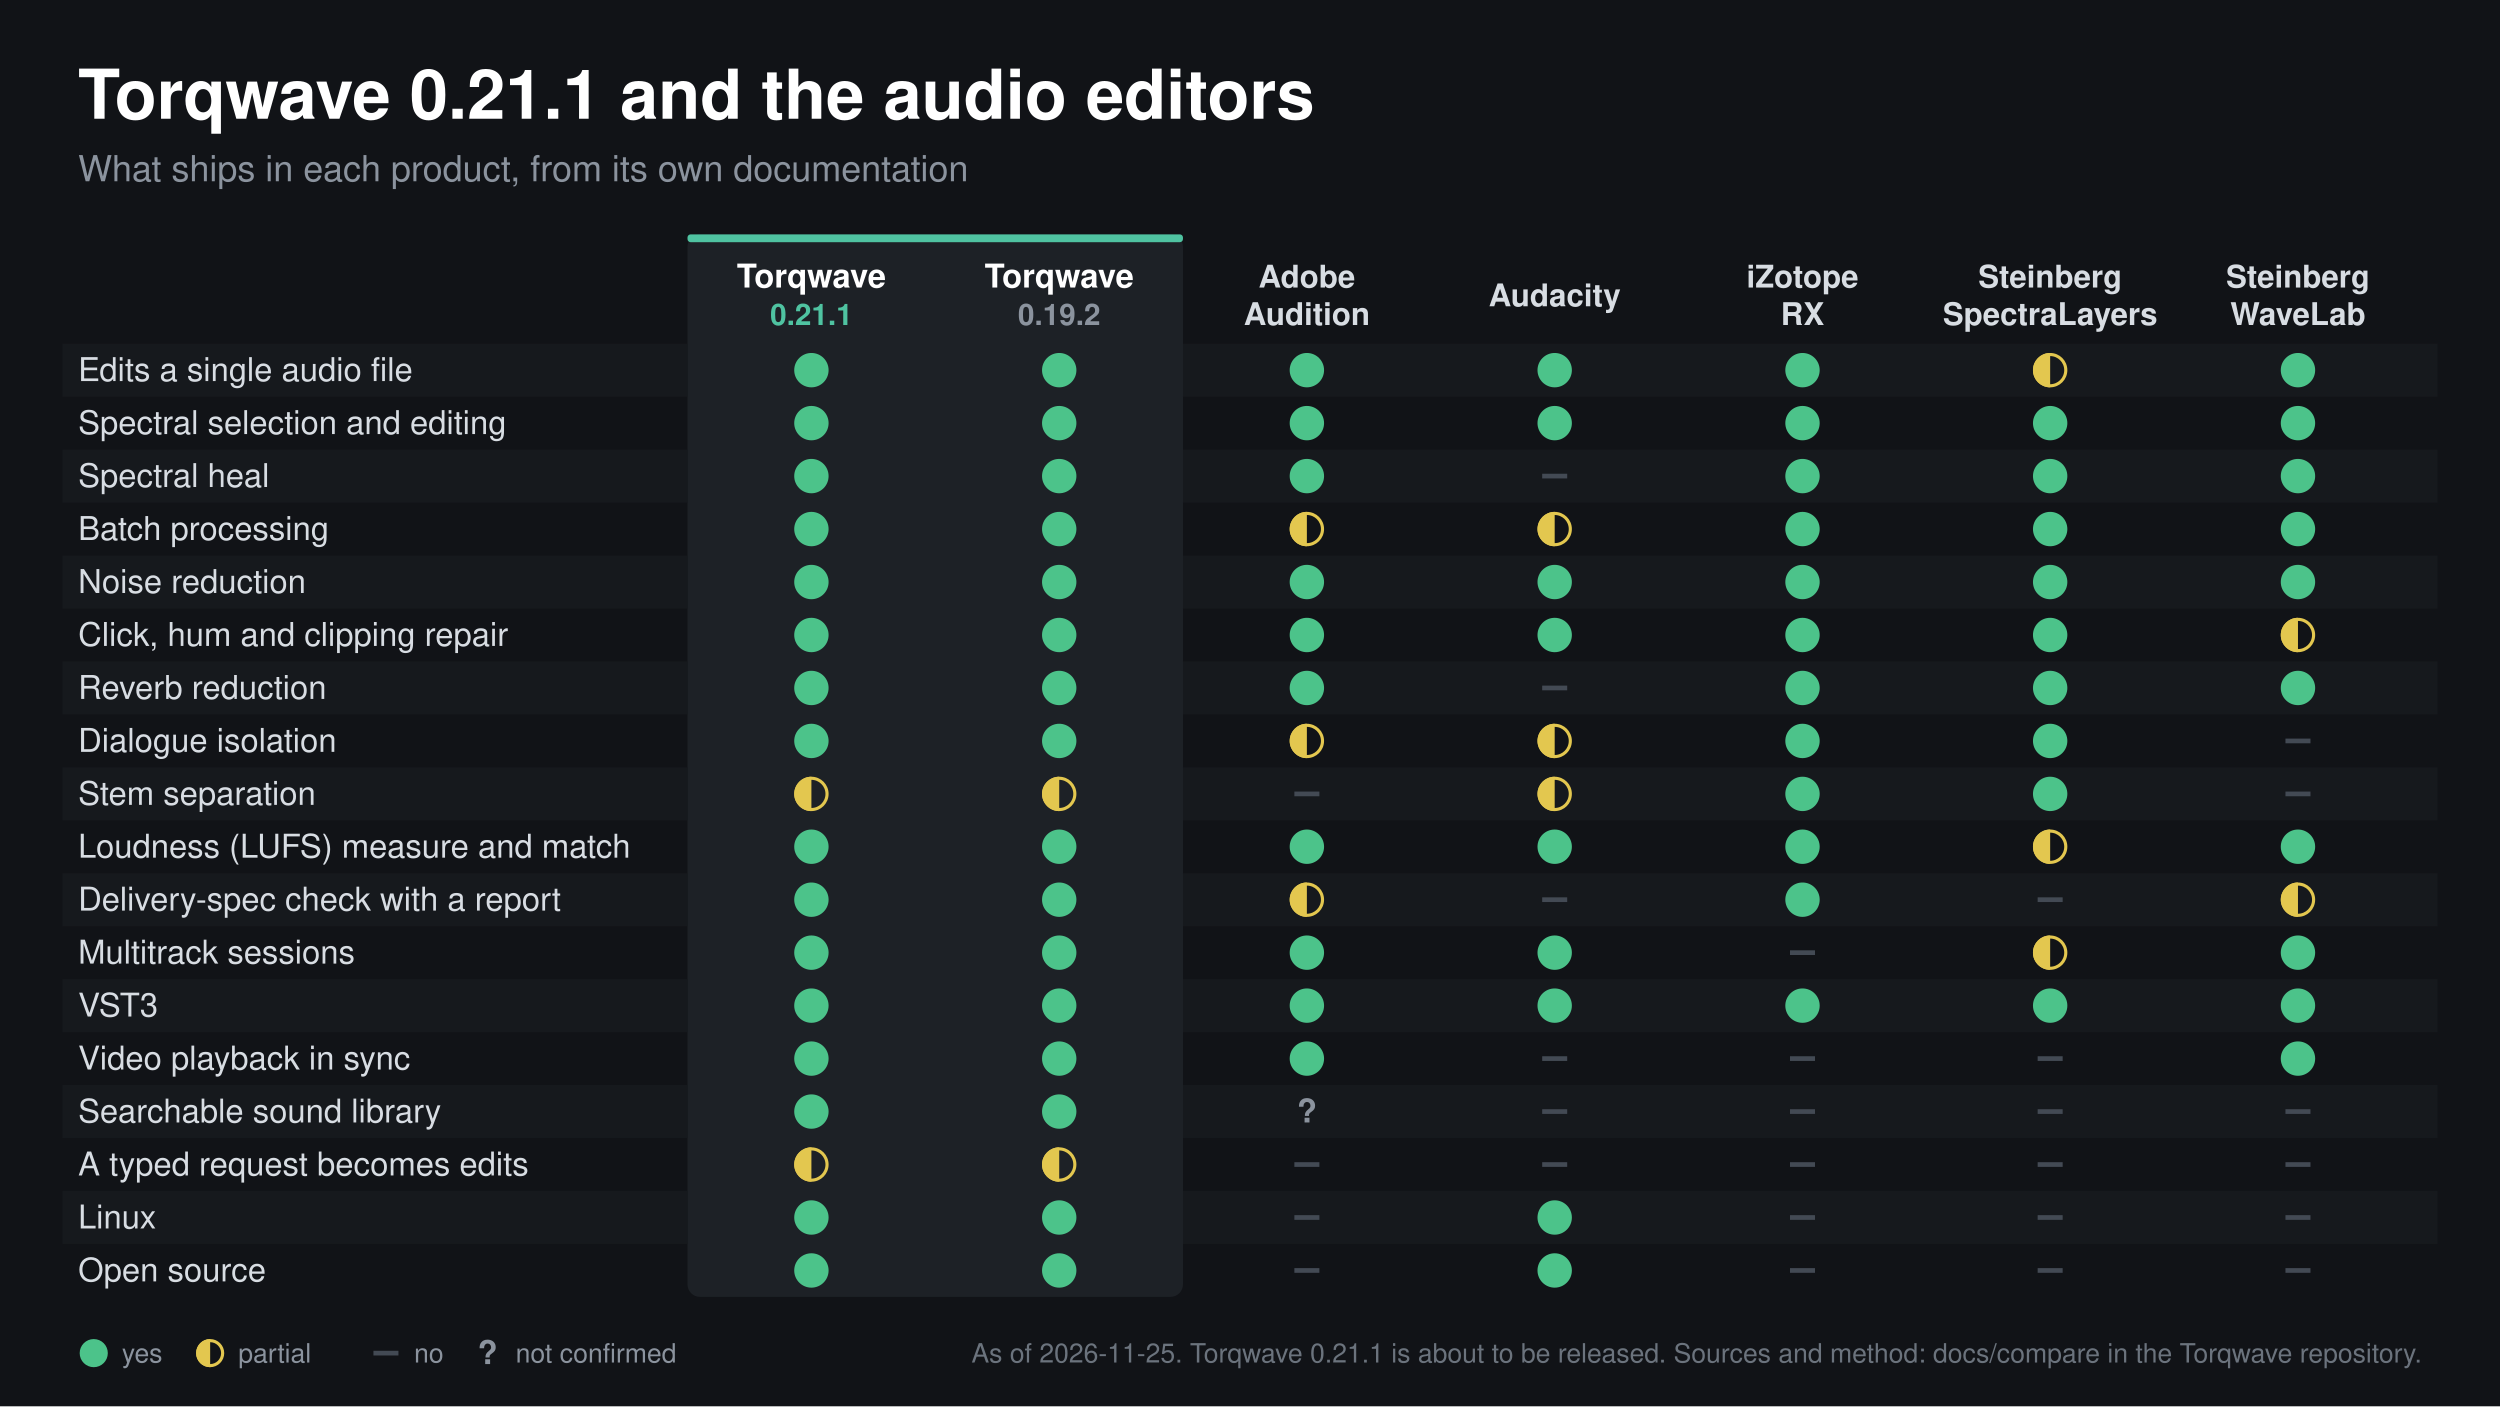
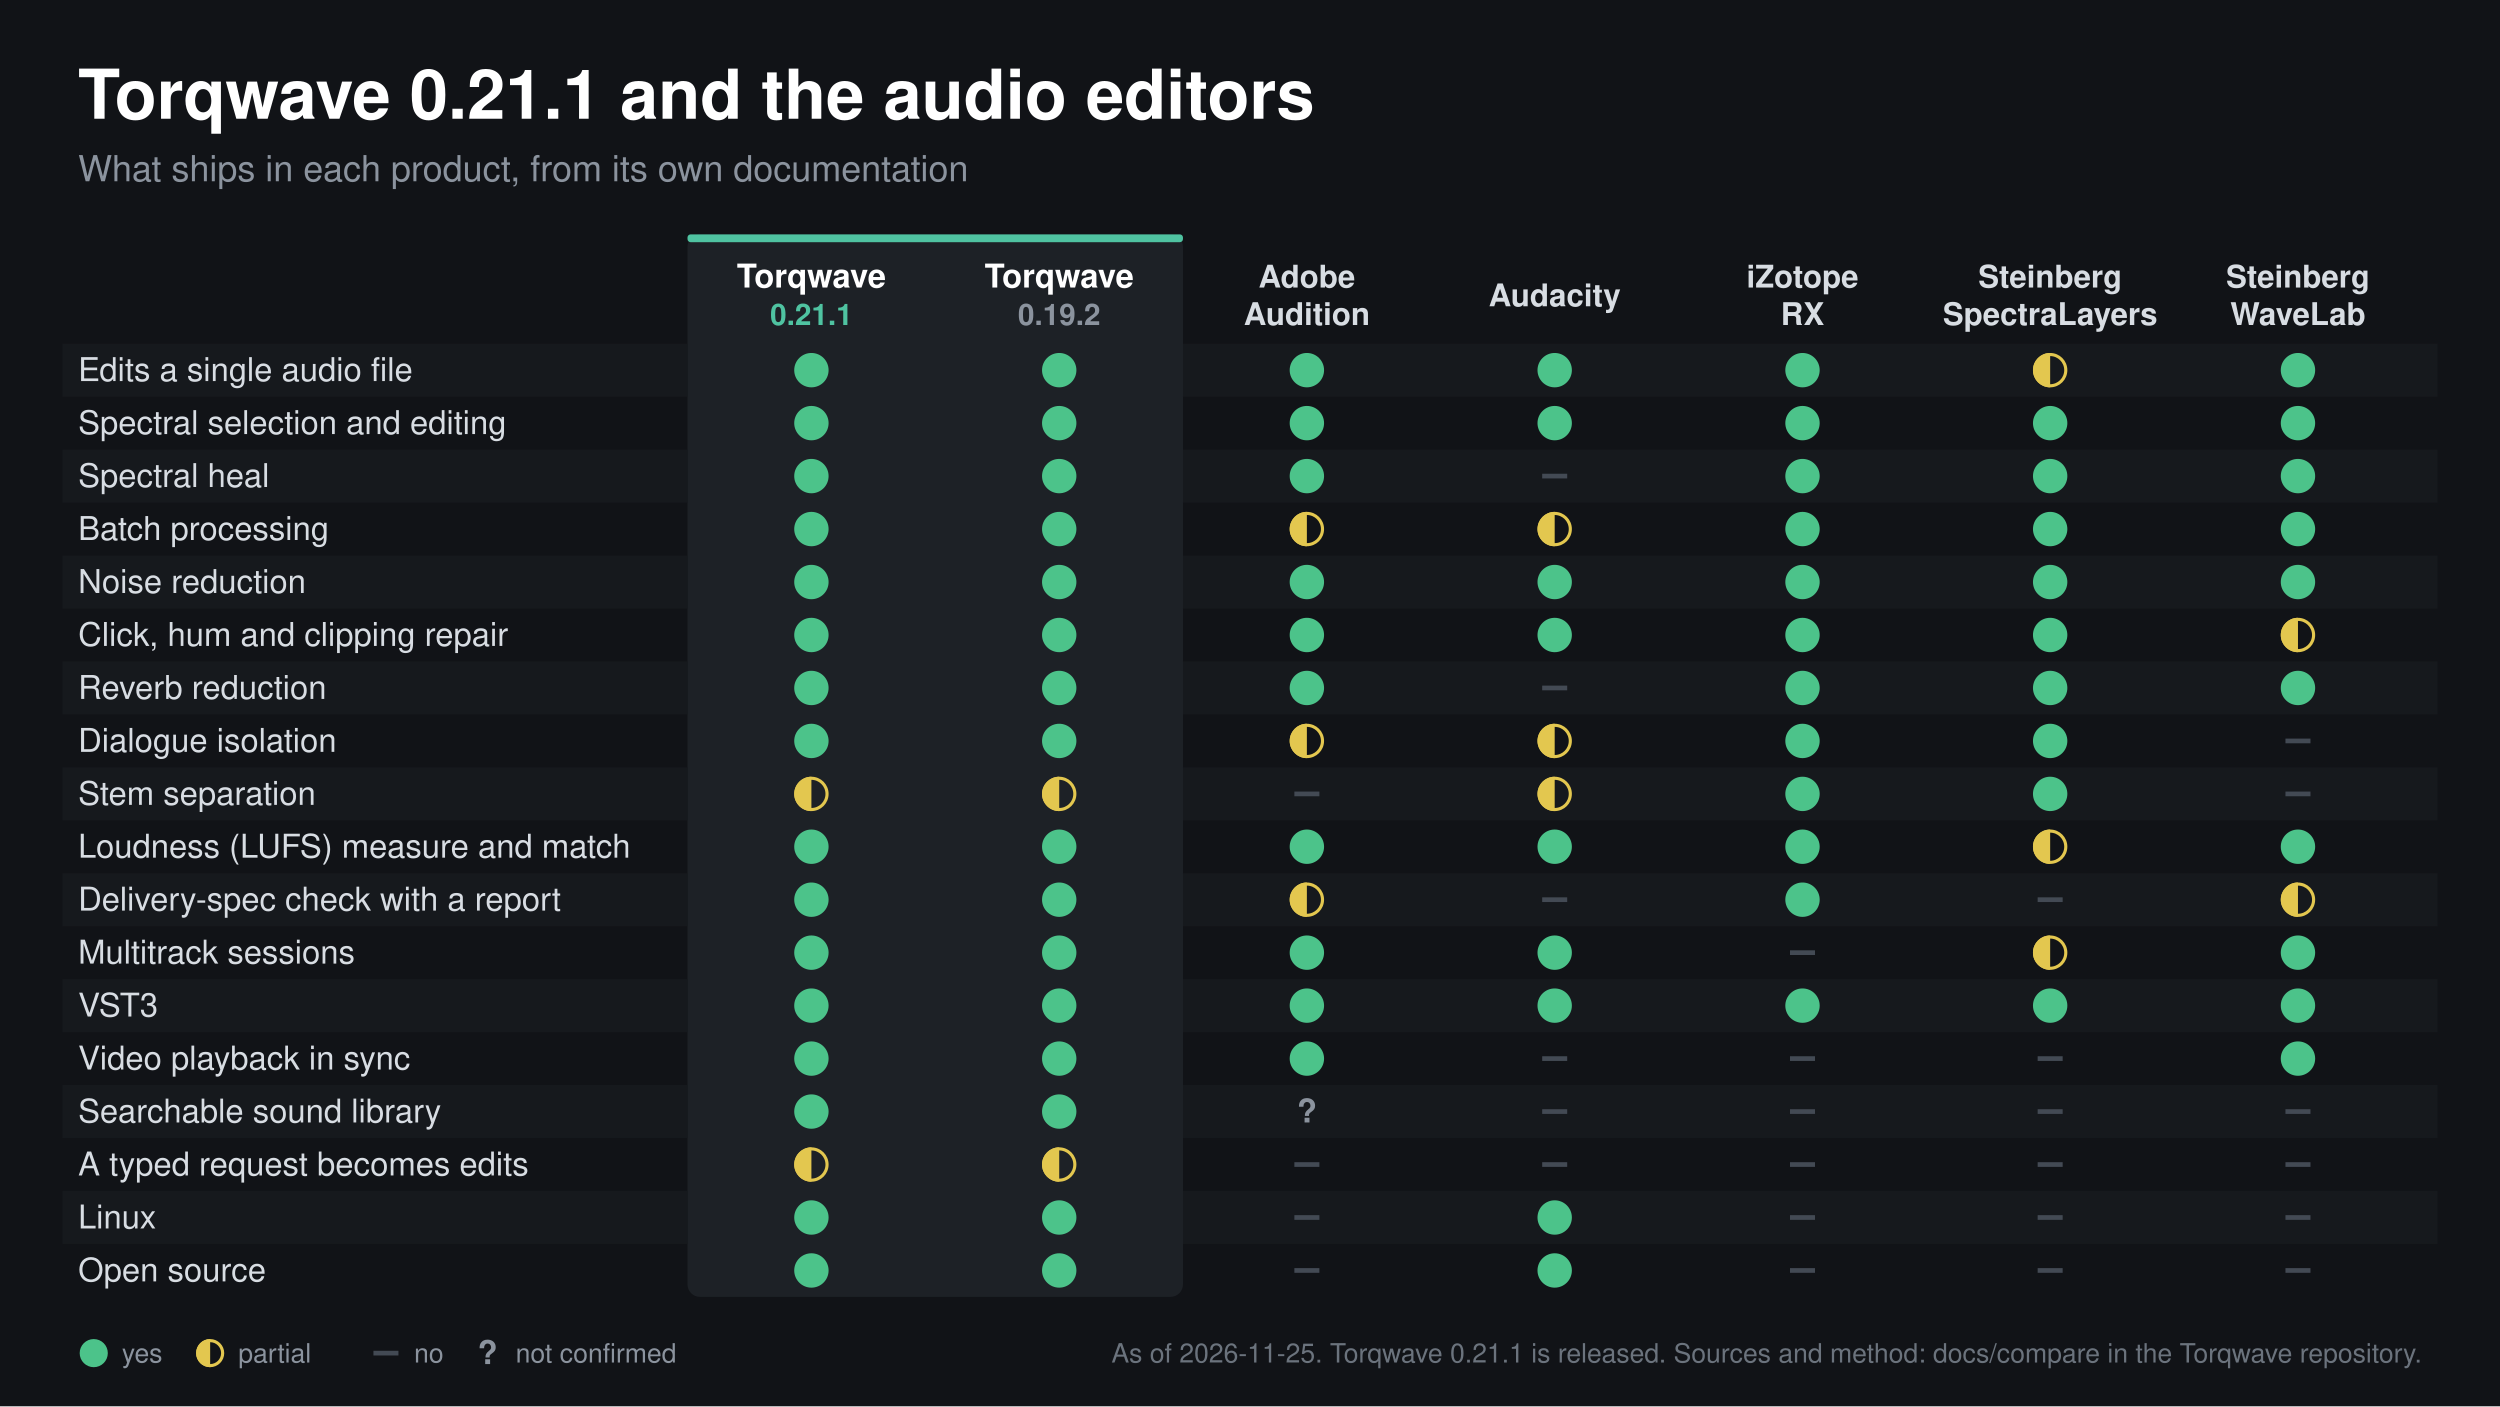
<svg xmlns="http://www.w3.org/2000/svg" width="1600" height="900" viewBox="0 0 1600 900" font-family="Helvetica Neue, Helvetica, Arial, sans-serif">
  <rect width="1600" height="900" fill="#111317" />
  <text x="50.0" y="76.0" font-size="44" fill="#ffffff" text-anchor="start" font-weight="bold">Torqwave 0.21.1 and the audio editors</text>
  <text x="50.0" y="116.0" font-size="23" fill="#8b939e" text-anchor="start" font-weight="normal">What ships in each product, from its own documentation</text>
-   <text x="1550.0" y="872.0" font-size="17" fill="#6b737d" text-anchor="end" font-weight="normal">As of 2026-11-25. Torqwave 0.21.1 is about to be released. Sources and method: docs/compare in the Torqwave repository.</text>
+   <text x="1550.0" y="872.0" font-size="17" fill="#6b737d" text-anchor="end" font-weight="normal">As of 2026-11-25. Torqwave 0.21.1 is released. Sources and method: docs/compare in the Torqwave repository.</text>
  <rect x="440.0" y="150.0" width="317.1" height="680.0" rx="8" fill="#1d2126" />
  <rect x="440.0" y="150.0" width="317.1" height="5.0" rx="2" fill="#4fc3a1" />
  <text x="519.3" y="184.0" font-size="21" fill="#ffffff" text-anchor="middle" font-weight="bold">Torqwave</text>
  <text x="519.3" y="208.0" font-size="19" fill="#4fc3a1" text-anchor="middle" font-weight="bold">0.21.1</text>
  <text x="677.9" y="184.0" font-size="21" fill="#ffffff" text-anchor="middle" font-weight="bold">Torqwave</text>
  <text x="677.9" y="208.0" font-size="19" fill="#8b939e" text-anchor="middle" font-weight="bold">0.19.2</text>
  <text x="836.4" y="184.0" font-size="20" fill="#d8dde3" text-anchor="middle" font-weight="bold">Adobe</text>
  <text x="836.4" y="208.0" font-size="20" fill="#d8dde3" text-anchor="middle" font-weight="bold">Audition</text>
  <text x="995.0" y="196.0" font-size="20" fill="#d8dde3" text-anchor="middle" font-weight="bold">Audacity</text>
  <text x="1153.6" y="184.0" font-size="20" fill="#d8dde3" text-anchor="middle" font-weight="bold">iZotope</text>
  <text x="1153.6" y="208.0" font-size="20" fill="#d8dde3" text-anchor="middle" font-weight="bold">RX</text>
  <text x="1312.1" y="184.0" font-size="20" fill="#d8dde3" text-anchor="middle" font-weight="bold">Steinberg</text>
  <text x="1312.1" y="208.0" font-size="20" fill="#d8dde3" text-anchor="middle" font-weight="bold">SpectraLayers</text>
  <text x="1470.7" y="184.0" font-size="20" fill="#d8dde3" text-anchor="middle" font-weight="bold">Steinberg</text>
  <text x="1470.7" y="208.0" font-size="20" fill="#d8dde3" text-anchor="middle" font-weight="bold">WaveLab</text>
  <rect x="40.0" y="220.0" width="400.0" height="33.9" rx="0" fill="#16191d" />
  <rect x="757.1" y="220.0" width="802.9" height="33.9" rx="0" fill="#16191d" />
  <text x="50.0" y="243.9" font-size="21" fill="#d8dde3" text-anchor="start" font-weight="normal">Edits a single audio file</text>
  <circle cx="519.3" cy="236.9" r="11" fill="#4cc38a" />
  <circle cx="677.9" cy="236.9" r="11" fill="#4cc38a" />
  <circle cx="836.4" cy="236.9" r="11" fill="#4cc38a" />
  <circle cx="995.0" cy="236.9" r="11" fill="#4cc38a" />
  <circle cx="1153.6" cy="236.9" r="11" fill="#4cc38a" />
  <circle cx="1312.1" cy="236.9" r="10" fill="none" stroke="#e3c74f" stroke-width="2" />
  <path d="M 1312.1 225.9 A 11 11 0 0 0 1312.1 247.9 Z" fill="#e3c74f" />
  <circle cx="1470.7" cy="236.9" r="11" fill="#4cc38a" />
  <text x="50.0" y="277.8" font-size="21" fill="#d8dde3" text-anchor="start" font-weight="normal">Spectral selection and editing</text>
  <circle cx="519.3" cy="270.8" r="11" fill="#4cc38a" />
  <circle cx="677.9" cy="270.8" r="11" fill="#4cc38a" />
  <circle cx="836.4" cy="270.8" r="11" fill="#4cc38a" />
  <circle cx="995.0" cy="270.8" r="11" fill="#4cc38a" />
  <circle cx="1153.6" cy="270.8" r="11" fill="#4cc38a" />
  <circle cx="1312.1" cy="270.8" r="11" fill="#4cc38a" />
  <circle cx="1470.7" cy="270.8" r="11" fill="#4cc38a" />
  <rect x="40.0" y="287.8" width="400.0" height="33.9" rx="0" fill="#16191d" />
  <rect x="757.1" y="287.8" width="802.9" height="33.9" rx="0" fill="#16191d" />
  <text x="50.0" y="311.7" font-size="21" fill="#d8dde3" text-anchor="start" font-weight="normal">Spectral heal</text>
  <circle cx="519.3" cy="304.7" r="11" fill="#4cc38a" />
  <circle cx="677.9" cy="304.7" r="11" fill="#4cc38a" />
  <circle cx="836.4" cy="304.7" r="11" fill="#4cc38a" />
  <line x1="987.0" y1="304.7" x2="1003.0" y2="304.7" stroke="#434a54" stroke-width="3" />
  <circle cx="1153.6" cy="304.7" r="11" fill="#4cc38a" />
  <circle cx="1312.1" cy="304.7" r="11" fill="#4cc38a" />
  <circle cx="1470.7" cy="304.7" r="11" fill="#4cc38a" />
  <text x="50.0" y="345.6" font-size="21" fill="#d8dde3" text-anchor="start" font-weight="normal">Batch processing</text>
  <circle cx="519.3" cy="338.6" r="11" fill="#4cc38a" />
  <circle cx="677.9" cy="338.6" r="11" fill="#4cc38a" />
  <circle cx="836.4" cy="338.6" r="10" fill="none" stroke="#e3c74f" stroke-width="2" />
  <path d="M 836.4 327.6 A 11 11 0 0 0 836.4 349.6 Z" fill="#e3c74f" />
  <circle cx="995.0" cy="338.6" r="10" fill="none" stroke="#e3c74f" stroke-width="2" />
  <path d="M 995.0 327.6 A 11 11 0 0 0 995.0 349.6 Z" fill="#e3c74f" />
  <circle cx="1153.6" cy="338.6" r="11" fill="#4cc38a" />
  <circle cx="1312.1" cy="338.6" r="11" fill="#4cc38a" />
  <circle cx="1470.7" cy="338.6" r="11" fill="#4cc38a" />
  <rect x="40.0" y="355.6" width="400.0" height="33.9" rx="0" fill="#16191d" />
  <rect x="757.1" y="355.6" width="802.9" height="33.9" rx="0" fill="#16191d" />
  <text x="50.0" y="379.5" font-size="21" fill="#d8dde3" text-anchor="start" font-weight="normal">Noise reduction</text>
  <circle cx="519.3" cy="372.5" r="11" fill="#4cc38a" />
  <circle cx="677.9" cy="372.5" r="11" fill="#4cc38a" />
  <circle cx="836.4" cy="372.5" r="11" fill="#4cc38a" />
  <circle cx="995.0" cy="372.5" r="11" fill="#4cc38a" />
  <circle cx="1153.6" cy="372.5" r="11" fill="#4cc38a" />
  <circle cx="1312.1" cy="372.5" r="11" fill="#4cc38a" />
  <circle cx="1470.7" cy="372.5" r="11" fill="#4cc38a" />
  <text x="50.0" y="413.4" font-size="21" fill="#d8dde3" text-anchor="start" font-weight="normal">Click, hum and clipping repair</text>
  <circle cx="519.3" cy="406.4" r="11" fill="#4cc38a" />
  <circle cx="677.9" cy="406.4" r="11" fill="#4cc38a" />
  <circle cx="836.4" cy="406.4" r="11" fill="#4cc38a" />
  <circle cx="995.0" cy="406.4" r="11" fill="#4cc38a" />
  <circle cx="1153.6" cy="406.4" r="11" fill="#4cc38a" />
  <circle cx="1312.1" cy="406.4" r="11" fill="#4cc38a" />
  <circle cx="1470.7" cy="406.4" r="10" fill="none" stroke="#e3c74f" stroke-width="2" />
  <path d="M 1470.7 395.4 A 11 11 0 0 0 1470.7 417.4 Z" fill="#e3c74f" />
  <rect x="40.0" y="423.3" width="400.0" height="33.9" rx="0" fill="#16191d" />
  <rect x="757.1" y="423.3" width="802.9" height="33.9" rx="0" fill="#16191d" />
  <text x="50.0" y="447.3" font-size="21" fill="#d8dde3" text-anchor="start" font-weight="normal">Reverb reduction</text>
  <circle cx="519.3" cy="440.3" r="11" fill="#4cc38a" />
  <circle cx="677.9" cy="440.3" r="11" fill="#4cc38a" />
  <circle cx="836.4" cy="440.3" r="11" fill="#4cc38a" />
  <line x1="987.0" y1="440.3" x2="1003.0" y2="440.3" stroke="#434a54" stroke-width="3" />
  <circle cx="1153.6" cy="440.3" r="11" fill="#4cc38a" />
  <circle cx="1312.1" cy="440.3" r="11" fill="#4cc38a" />
  <circle cx="1470.7" cy="440.3" r="11" fill="#4cc38a" />
  <text x="50.0" y="481.2" font-size="21" fill="#d8dde3" text-anchor="start" font-weight="normal">Dialogue isolation</text>
  <circle cx="519.3" cy="474.2" r="11" fill="#4cc38a" />
  <circle cx="677.9" cy="474.2" r="11" fill="#4cc38a" />
  <circle cx="836.4" cy="474.2" r="10" fill="none" stroke="#e3c74f" stroke-width="2" />
  <path d="M 836.4 463.2 A 11 11 0 0 0 836.4 485.2 Z" fill="#e3c74f" />
  <circle cx="995.0" cy="474.2" r="10" fill="none" stroke="#e3c74f" stroke-width="2" />
  <path d="M 995.0 463.2 A 11 11 0 0 0 995.0 485.2 Z" fill="#e3c74f" />
  <circle cx="1153.6" cy="474.2" r="11" fill="#4cc38a" />
  <circle cx="1312.1" cy="474.2" r="11" fill="#4cc38a" />
  <line x1="1462.7" y1="474.2" x2="1478.7" y2="474.2" stroke="#434a54" stroke-width="3" />
  <rect x="40.0" y="491.1" width="400.0" height="33.9" rx="0" fill="#16191d" />
  <rect x="757.1" y="491.1" width="802.9" height="33.9" rx="0" fill="#16191d" />
  <text x="50.0" y="515.1" font-size="21" fill="#d8dde3" text-anchor="start" font-weight="normal">Stem separation</text>
  <circle cx="519.3" cy="508.1" r="10" fill="none" stroke="#e3c74f" stroke-width="2" />
  <path d="M 519.3 497.1 A 11 11 0 0 0 519.3 519.1 Z" fill="#e3c74f" />
  <circle cx="677.9" cy="508.1" r="10" fill="none" stroke="#e3c74f" stroke-width="2" />
  <path d="M 677.9 497.1 A 11 11 0 0 0 677.9 519.1 Z" fill="#e3c74f" />
  <line x1="828.4" y1="508.1" x2="844.4" y2="508.1" stroke="#434a54" stroke-width="3" />
  <circle cx="995.0" cy="508.1" r="10" fill="none" stroke="#e3c74f" stroke-width="2" />
  <path d="M 995.0 497.1 A 11 11 0 0 0 995.0 519.1 Z" fill="#e3c74f" />
  <circle cx="1153.6" cy="508.1" r="11" fill="#4cc38a" />
  <circle cx="1312.1" cy="508.1" r="11" fill="#4cc38a" />
  <line x1="1462.7" y1="508.1" x2="1478.7" y2="508.1" stroke="#434a54" stroke-width="3" />
  <text x="50.0" y="548.9" font-size="21" fill="#d8dde3" text-anchor="start" font-weight="normal">Loudness (LUFS) measure and match</text>
  <circle cx="519.3" cy="541.9" r="11" fill="#4cc38a" />
  <circle cx="677.9" cy="541.9" r="11" fill="#4cc38a" />
  <circle cx="836.4" cy="541.9" r="11" fill="#4cc38a" />
  <circle cx="995.0" cy="541.9" r="11" fill="#4cc38a" />
  <circle cx="1153.6" cy="541.9" r="11" fill="#4cc38a" />
  <circle cx="1312.1" cy="541.9" r="10" fill="none" stroke="#e3c74f" stroke-width="2" />
  <path d="M 1312.1 530.9 A 11 11 0 0 0 1312.1 552.9 Z" fill="#e3c74f" />
  <circle cx="1470.7" cy="541.9" r="11" fill="#4cc38a" />
  <rect x="40.0" y="558.9" width="400.0" height="33.9" rx="0" fill="#16191d" />
  <rect x="757.1" y="558.9" width="802.9" height="33.9" rx="0" fill="#16191d" />
  <text x="50.0" y="582.8" font-size="21" fill="#d8dde3" text-anchor="start" font-weight="normal">Delivery-spec check with a report</text>
  <circle cx="519.3" cy="575.8" r="11" fill="#4cc38a" />
  <circle cx="677.9" cy="575.8" r="11" fill="#4cc38a" />
  <circle cx="836.4" cy="575.8" r="10" fill="none" stroke="#e3c74f" stroke-width="2" />
  <path d="M 836.4 564.8 A 11 11 0 0 0 836.4 586.8 Z" fill="#e3c74f" />
  <line x1="987.0" y1="575.8" x2="1003.0" y2="575.8" stroke="#434a54" stroke-width="3" />
  <circle cx="1153.6" cy="575.8" r="11" fill="#4cc38a" />
  <line x1="1304.1" y1="575.8" x2="1320.1" y2="575.8" stroke="#434a54" stroke-width="3" />
  <circle cx="1470.7" cy="575.8" r="10" fill="none" stroke="#e3c74f" stroke-width="2" />
  <path d="M 1470.7 564.8 A 11 11 0 0 0 1470.7 586.8 Z" fill="#e3c74f" />
  <text x="50.0" y="616.7" font-size="21" fill="#d8dde3" text-anchor="start" font-weight="normal">Multitrack sessions</text>
  <circle cx="519.3" cy="609.7" r="11" fill="#4cc38a" />
  <circle cx="677.9" cy="609.7" r="11" fill="#4cc38a" />
  <circle cx="836.4" cy="609.7" r="11" fill="#4cc38a" />
  <circle cx="995.0" cy="609.7" r="11" fill="#4cc38a" />
  <line x1="1145.6" y1="609.7" x2="1161.6" y2="609.7" stroke="#434a54" stroke-width="3" />
  <circle cx="1312.1" cy="609.7" r="10" fill="none" stroke="#e3c74f" stroke-width="2" />
  <path d="M 1312.1 598.7 A 11 11 0 0 0 1312.1 620.7 Z" fill="#e3c74f" />
  <circle cx="1470.7" cy="609.7" r="11" fill="#4cc38a" />
  <rect x="40.0" y="626.7" width="400.0" height="33.9" rx="0" fill="#16191d" />
  <rect x="757.1" y="626.7" width="802.9" height="33.9" rx="0" fill="#16191d" />
  <text x="50.0" y="650.6" font-size="21" fill="#d8dde3" text-anchor="start" font-weight="normal">VST3</text>
  <circle cx="519.3" cy="643.6" r="11" fill="#4cc38a" />
  <circle cx="677.9" cy="643.6" r="11" fill="#4cc38a" />
  <circle cx="836.4" cy="643.6" r="11" fill="#4cc38a" />
  <circle cx="995.0" cy="643.6" r="11" fill="#4cc38a" />
  <circle cx="1153.6" cy="643.6" r="11" fill="#4cc38a" />
  <circle cx="1312.1" cy="643.6" r="11" fill="#4cc38a" />
  <circle cx="1470.7" cy="643.6" r="11" fill="#4cc38a" />
  <text x="50.0" y="684.5" font-size="21" fill="#d8dde3" text-anchor="start" font-weight="normal">Video playback in sync</text>
  <circle cx="519.3" cy="677.5" r="11" fill="#4cc38a" />
  <circle cx="677.9" cy="677.5" r="11" fill="#4cc38a" />
  <circle cx="836.4" cy="677.5" r="11" fill="#4cc38a" />
  <line x1="987.0" y1="677.5" x2="1003.0" y2="677.5" stroke="#434a54" stroke-width="3" />
  <line x1="1145.6" y1="677.5" x2="1161.6" y2="677.5" stroke="#434a54" stroke-width="3" />
  <line x1="1304.1" y1="677.5" x2="1320.1" y2="677.5" stroke="#434a54" stroke-width="3" />
  <circle cx="1470.7" cy="677.5" r="11" fill="#4cc38a" />
  <rect x="40.0" y="694.4" width="400.0" height="33.9" rx="0" fill="#16191d" />
  <rect x="757.1" y="694.4" width="802.9" height="33.9" rx="0" fill="#16191d" />
  <text x="50.0" y="718.4" font-size="21" fill="#d8dde3" text-anchor="start" font-weight="normal">Searchable sound library</text>
  <circle cx="519.3" cy="711.4" r="11" fill="#4cc38a" />
  <circle cx="677.9" cy="711.4" r="11" fill="#4cc38a" />
  <text x="836.4" y="718.4" font-size="21" fill="#8b939e" text-anchor="middle" font-weight="bold">?</text>
  <line x1="987.0" y1="711.4" x2="1003.0" y2="711.4" stroke="#434a54" stroke-width="3" />
  <line x1="1145.6" y1="711.4" x2="1161.6" y2="711.4" stroke="#434a54" stroke-width="3" />
  <line x1="1304.1" y1="711.4" x2="1320.1" y2="711.4" stroke="#434a54" stroke-width="3" />
  <line x1="1462.7" y1="711.4" x2="1478.7" y2="711.4" stroke="#434a54" stroke-width="3" />
  <text x="50.0" y="752.3" font-size="21" fill="#d8dde3" text-anchor="start" font-weight="normal">A typed request becomes edits</text>
  <circle cx="519.3" cy="745.3" r="10" fill="none" stroke="#e3c74f" stroke-width="2" />
  <path d="M 519.3 734.3 A 11 11 0 0 0 519.3 756.3 Z" fill="#e3c74f" />
  <circle cx="677.9" cy="745.3" r="10" fill="none" stroke="#e3c74f" stroke-width="2" />
  <path d="M 677.9 734.3 A 11 11 0 0 0 677.9 756.3 Z" fill="#e3c74f" />
  <line x1="828.4" y1="745.3" x2="844.4" y2="745.3" stroke="#434a54" stroke-width="3" />
  <line x1="987.0" y1="745.3" x2="1003.0" y2="745.3" stroke="#434a54" stroke-width="3" />
  <line x1="1145.6" y1="745.3" x2="1161.6" y2="745.3" stroke="#434a54" stroke-width="3" />
  <line x1="1304.1" y1="745.3" x2="1320.1" y2="745.3" stroke="#434a54" stroke-width="3" />
  <line x1="1462.7" y1="745.3" x2="1478.7" y2="745.3" stroke="#434a54" stroke-width="3" />
  <rect x="40.0" y="762.2" width="400.0" height="33.9" rx="0" fill="#16191d" />
  <rect x="757.1" y="762.2" width="802.9" height="33.9" rx="0" fill="#16191d" />
  <text x="50.0" y="786.2" font-size="21" fill="#d8dde3" text-anchor="start" font-weight="normal">Linux</text>
  <circle cx="519.3" cy="779.2" r="11" fill="#4cc38a" />
  <circle cx="677.9" cy="779.2" r="11" fill="#4cc38a" />
  <line x1="828.4" y1="779.2" x2="844.4" y2="779.2" stroke="#434a54" stroke-width="3" />
  <circle cx="995.0" cy="779.2" r="11" fill="#4cc38a" />
  <line x1="1145.6" y1="779.2" x2="1161.6" y2="779.2" stroke="#434a54" stroke-width="3" />
  <line x1="1304.1" y1="779.2" x2="1320.1" y2="779.2" stroke="#434a54" stroke-width="3" />
  <line x1="1462.7" y1="779.2" x2="1478.7" y2="779.2" stroke="#434a54" stroke-width="3" />
  <text x="50.0" y="820.1" font-size="21" fill="#d8dde3" text-anchor="start" font-weight="normal">Open source</text>
  <circle cx="519.3" cy="813.1" r="11" fill="#4cc38a" />
  <circle cx="677.9" cy="813.1" r="11" fill="#4cc38a" />
  <line x1="828.4" y1="813.1" x2="844.4" y2="813.1" stroke="#434a54" stroke-width="3" />
  <circle cx="995.0" cy="813.1" r="11" fill="#4cc38a" />
  <line x1="1145.6" y1="813.1" x2="1161.6" y2="813.1" stroke="#434a54" stroke-width="3" />
  <line x1="1304.1" y1="813.1" x2="1320.1" y2="813.1" stroke="#434a54" stroke-width="3" />
  <line x1="1462.7" y1="813.1" x2="1478.7" y2="813.1" stroke="#434a54" stroke-width="3" />
  <circle cx="60.0" cy="866.0" r="9" fill="#4cc38a" />
  <text x="78.0" y="872.0" font-size="17" fill="#8b939e" text-anchor="start" font-weight="normal">yes</text>
  <circle cx="134.5" cy="866.0" r="8" fill="none" stroke="#e3c74f" stroke-width="2" />
  <path d="M 134.5 857.0 A 9 9 0 0 0 134.5 875.0 Z" fill="#e3c74f" />
  <text x="152.5" y="872.0" font-size="17" fill="#8b939e" text-anchor="start" font-weight="normal">partial</text>
  <line x1="239.0" y1="866.0" x2="255.0" y2="866.0" stroke="#434a54" stroke-width="3" />
  <text x="265.0" y="872.0" font-size="17" fill="#8b939e" text-anchor="start" font-weight="normal">no</text>
  <text x="312.0" y="873.0" font-size="21" fill="#8b939e" text-anchor="middle" font-weight="bold">?</text>
  <text x="330.0" y="872.0" font-size="17" fill="#8b939e" text-anchor="start" font-weight="normal">not confirmed</text>
</svg>
